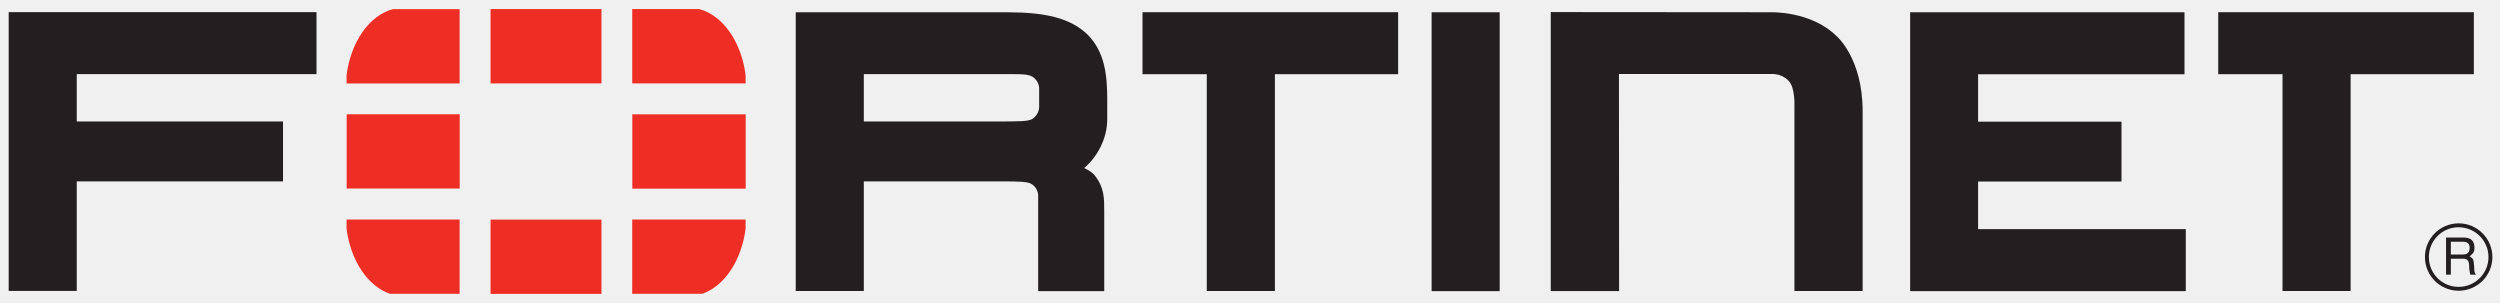
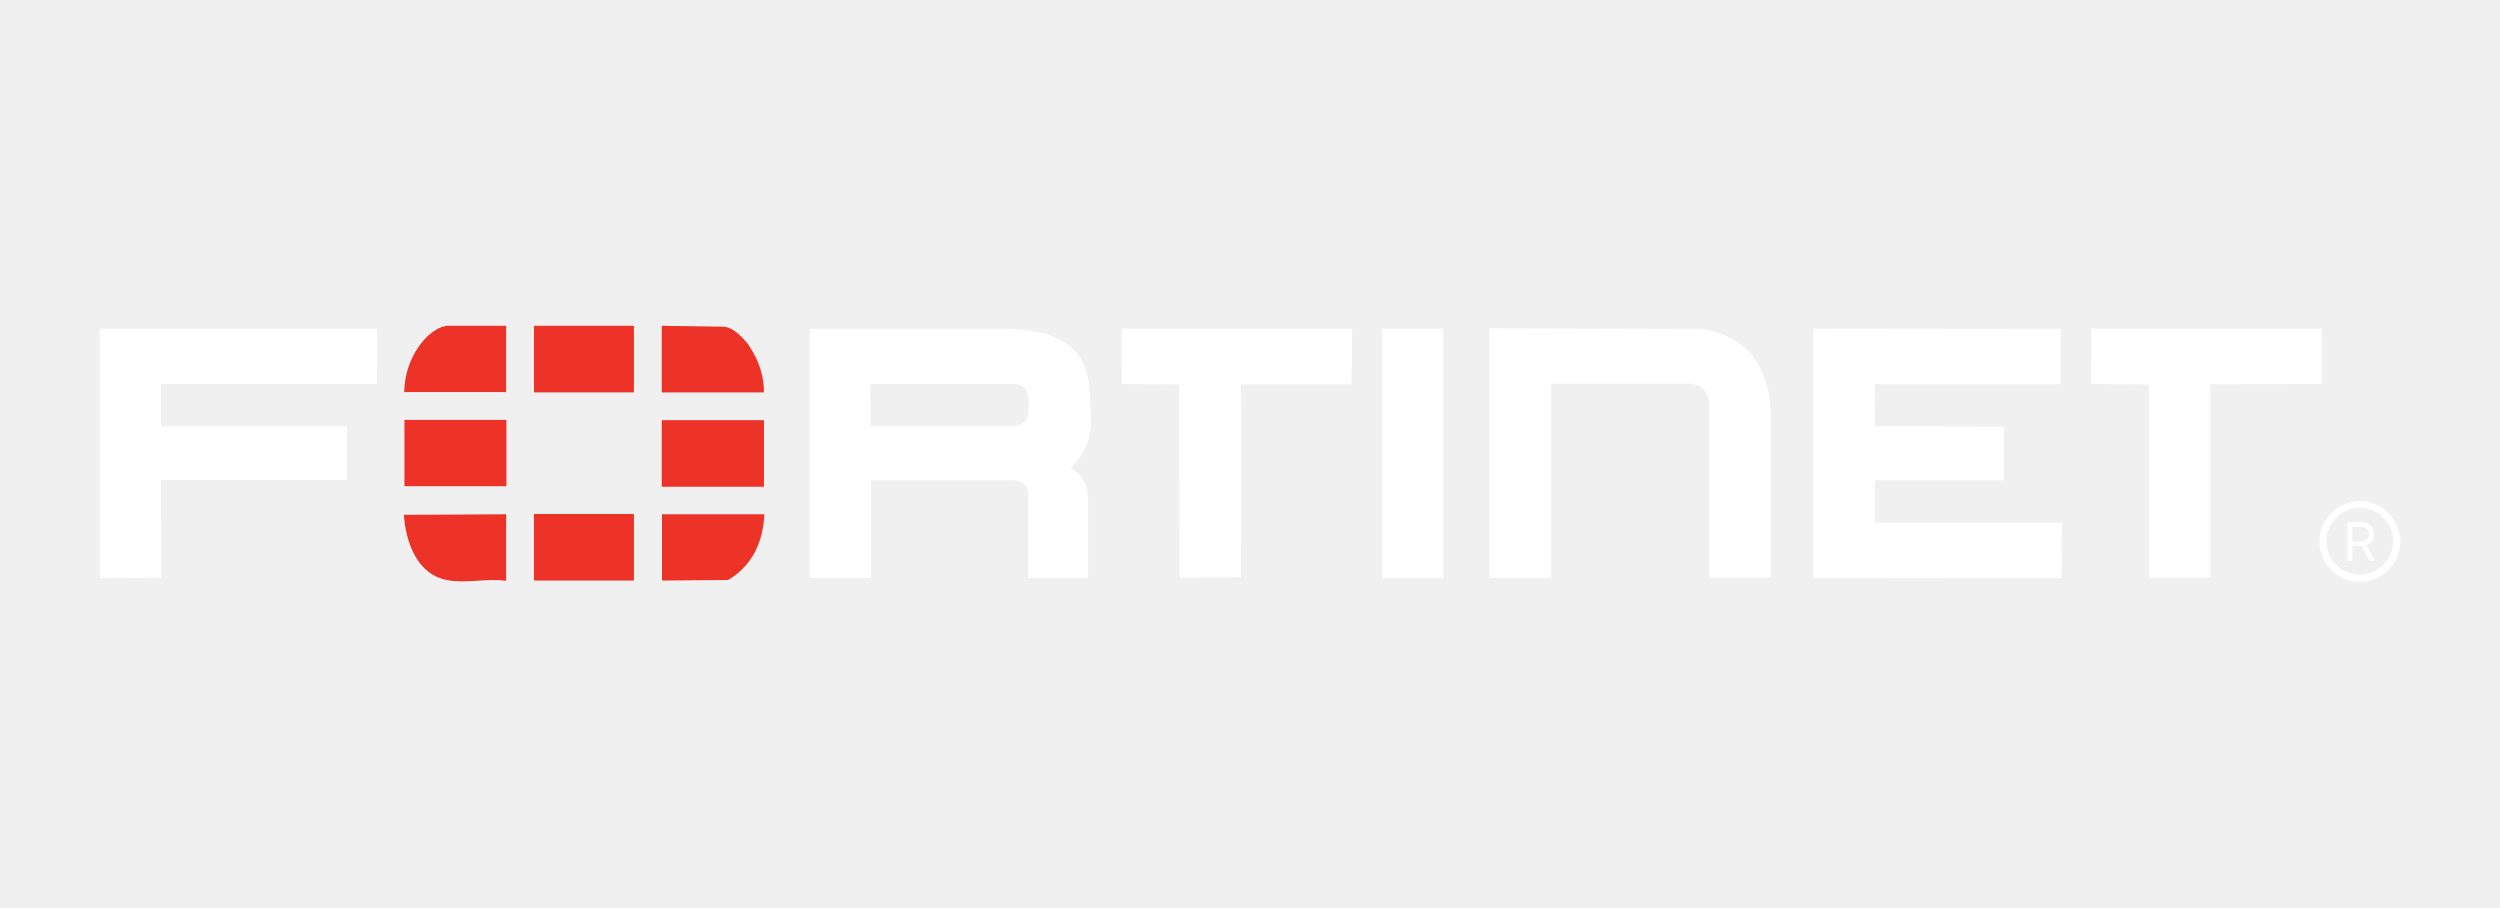
- <svg xmlns="http://www.w3.org/2000/svg" width="1024" height="124" version="1.1" viewBox="-.533 -.533 156 18.83">
-   <path d="m100.5 17.6h-4.266v-17.41l13.72 0.011s2.512-0.094 4.11 1.485c0 0 1.631 1.362 1.631 4.691v11.22h-4.255v-11.51s0.052-1.174-0.347-1.586c0 0-0.354-0.448-1.026-0.448h-9.577l9e-3 13.54zm18.16-3e-3v-16.3-1.094h17.12v3.869l-12.88-1e-3v2.958h8.948v3.736h-8.948v2.968h12.96v3.87h-17.21zm-29.86 0v-16.3-1.094h4.248v17.4h-4.248zm54.19-14.62v-0.586 0.586zm-1.095 14.62v-13.53h-4.01v-3.869h15.95v3.869h-7.689v13.53h-4.248zm-66.03-14.62v-0.586 0.586zm-1.095 14.62v-13.53h-4.01v-3.869h15.95v3.869h-7.689v13.53h-4.248zm-12.81-10.58c1.038-8e-3 1.659 1e-3 1.909-0.151 0 0 0.436-0.241 0.441-0.759l1e-3 -1.138c0-0.52-0.441-0.759-0.441-0.759-0.331-0.18-0.892-0.146-2.225-0.147h-8.276v2.954h8.781-0.19zm2.289 10.58v-5.938c0-0.534-0.446-0.757-0.446-0.757-0.201-0.125-0.804-0.147-1.691-0.147h0.206-8.949v6.842h-4.248v-16.3-1.094h13.26c2.29 7e-3 3.871 0.344 4.96 1.401 1.07 1.09 1.212 2.516 1.218 4v1.239c0.014 1.261-0.649 2.411-1.439 3.081l0.159 0.079c0.323 0.156 0.499 0.378 0.499 0.378 0.601 0.767 0.594 1.428 0.593 2.24v4.981h-4.121zm-64.24-17.4v1.095 16.3h4.248v-6.836h12.87v-3.738h-12.87v-2.956h14.96v-3.869h-19.21z" style="fill:#231f20" />
-   <path d="m152.4 14.52v0.799h0.744c0.201 0 0.396-0.055 0.426-0.354 0.043-0.396-0.244-0.445-0.426-0.445h-0.744zm-0.299-0.263h1.036c0.36 0 0.708 0.068 0.738 0.591 0.013 0.3-0.079 0.409-0.305 0.58 0.239 0.152 0.245 0.189 0.281 0.591 0.024 0.305-0.019 0.354 0.11 0.555h-0.354l-0.049-0.292c-0.049-0.275 0.085-0.701-0.396-0.701h-0.762v0.994h-0.299v-2.318zm0.78-0.64c-1.024 0-1.859 0.835-1.852 1.866 0 1.024 0.829 1.859 1.859 1.854 1.025 0 1.86-0.83 1.86-1.86 0-1.025-0.835-1.86-1.866-1.86m6e-3 3.962c-1.164 0-2.104-0.939-2.104-2.102-5e-3 -1.159 0.94-2.104 2.104-2.104 1.159 0 2.104 0.945 2.104 2.104 0 1.164-0.945 2.098-2.104 2.102" style="fill:#231f20" />
-   <path d="m43.28 17.77c1.38-0.469 2.454-2.058 2.712-4.056v-0.578h-7.075v4.634h4.362zm2.713-13.13v-0.522c-0.271-2.085-1.425-3.728-2.896-4.114h-4.179v4.636h7.075zm-24.9 8.497v0.573c0.256 2 1.33 3.592 2.714 4.061h4.34v-4.634h-7.054zm2.895-13.13c-1.469 0.386-2.626 2.03-2.895 4.118v0.519h7.054v-4.636h-4.159zm22.01 6.566h-7.075v4.636h7.075v-4.636zm-15.92 11.2h6.921v-4.634h-6.921v4.634zm6.921-17.77h-6.921v4.636h6.921v-4.636zm-15.9 11.2h7.054v-4.636h-7.054v4.636z" style="fill:#ee2e24" />
+ <svg xmlns="http://www.w3.org/2000/svg" id="Layer_1" data-name="Layer 1" viewBox="0 0 89.01 32.31">
+   <defs>
+     <style>
+       .cls-1 {
+         fill: #ed3228;
+       }
+ 
+       .cls-2, .cls-3 {
+         fill: #fff;
+       }
+ 
+       .cls-3 {
+         font-family: Inter-Regular, Inter;
+         font-size: 1.89px;
+         font-variation-settings: 'wght' 400, 'slnt' 0;
+       }
+     </style>
+   </defs>
+   <g>
+     <g>
+       <polygon class="cls-2" points="71.35 17.1 66.76 17.1 66.76 18.61 73.41 18.61 73.4 20.59 64.56 20.58 64.56 11.7 73.37 11.71 73.37 13.68 66.76 13.68 66.75 15.18 71.35 15.19 71.35 17.1" />
+       <polygon class="cls-2" points="78.7 20.57 76.51 20.57 76.51 13.69 74.45 13.67 74.46 11.7 82.66 11.7 82.66 13.67 78.7 13.68 78.7 20.57" />
+     </g>
+     <path class="cls-2" d="M38.71,20.58h-2.11s0-3.03,0-3.03c-.02-.3-.25-.45-.56-.45h-5.03s0,3.48,0,3.48h-2.18s0-8.87,0-8.87h7.05c.52,0,1.01.07,1.48.22,1.48.55,1.44,1.61,1.48,2.95.02.68-.18,1.28-.73,1.77.4.22.6.59.63,1.05v2.88ZM36.52,13.85c-.07-.1-.26-.18-.45-.18h-5.08s.01,1.51.01,1.51h5.01c.21-.01.42-.07.51-.2.14-.2.14-.94,0-1.14Z" />
+     <path class="cls-2" d="M60.86,20.58v-6.19c-.02-.42-.3-.73-.71-.73h-4.92s0,6.92,0,6.92h-2.2s0-8.89,0-8.89l7.31.02c.78,0,1.47.34,1.99.86.48.62.7,1.34.71,2.14v5.86s-2.18,0-2.18,0Z" />
+     <polygon class="cls-2" points="44.19 20.56 42 20.57 41.99 13.69 39.93 13.67 39.94 11.7 48.14 11.7 48.12 13.68 44.18 13.68 44.19 20.56" />
+     <rect class="cls-2" x="49.21" y="11.7" width="2.18" height="8.88" />
+     <polygon class="cls-2" points="12.35 15.18 12.35 17.09 5.74 17.09 5.73 20.57 3.55 20.58 3.55 11.7 13.42 11.7 13.43 13.67 5.74 13.67 5.74 15.18 12.35 15.18" />
+     <g>
+       <rect class="cls-1" x="19.01" y="11.6" width="3.56" height="2.37" />
+       <rect class="cls-1" x="19.01" y="18.3" width="3.56" height="2.37" />
+       <rect class="cls-1" x="14.4" y="14.95" width="3.63" height="2.36" />
+       <rect class="cls-1" x="23.56" y="14.96" width="3.64" height="2.37" />
+       <path class="cls-1" d="M18.02,20.68c-.75-.11-1.59.15-2.31-.08-.9-.29-1.27-1.35-1.33-2.27l3.64-.02v2.38Z" />
+       <path class="cls-1" d="M25.92,20.65l-2.35.02v-2.36s3.64,0,3.64,0c-.03.98-.44,1.85-1.29,2.34Z" />
+       <path class="cls-1" d="M26.65,12.28c.36.53.55,1.08.55,1.69h-3.64s0-2.37,0-2.37l2.16.03c.38,0,.69.36.94.65Z" />
+       <path class="cls-1" d="M18.02,13.96h-3.63c.02-.76.3-1.46.83-1.99.2-.17.4-.32.67-.37h2.13s0,2.36,0,2.36Z" />
+     </g>
+   </g>
+   <path class="cls-2" d="M84.02,20.72c-.8,0-1.44-.65-1.44-1.44s.65-1.44,1.44-1.44,1.44.65,1.44,1.44-.65,1.44-1.44,1.44ZM84.02,18.08c-.66,0-1.19.54-1.19,1.19s.54,1.19,1.19,1.19,1.19-.54,1.19-1.19-.54-1.19-1.19-1.19Z" />
+   <text class="cls-3" transform="translate(83.41 19.97)">
+     <tspan x="0" y="0">R</tspan>
+   </text>
</svg>
